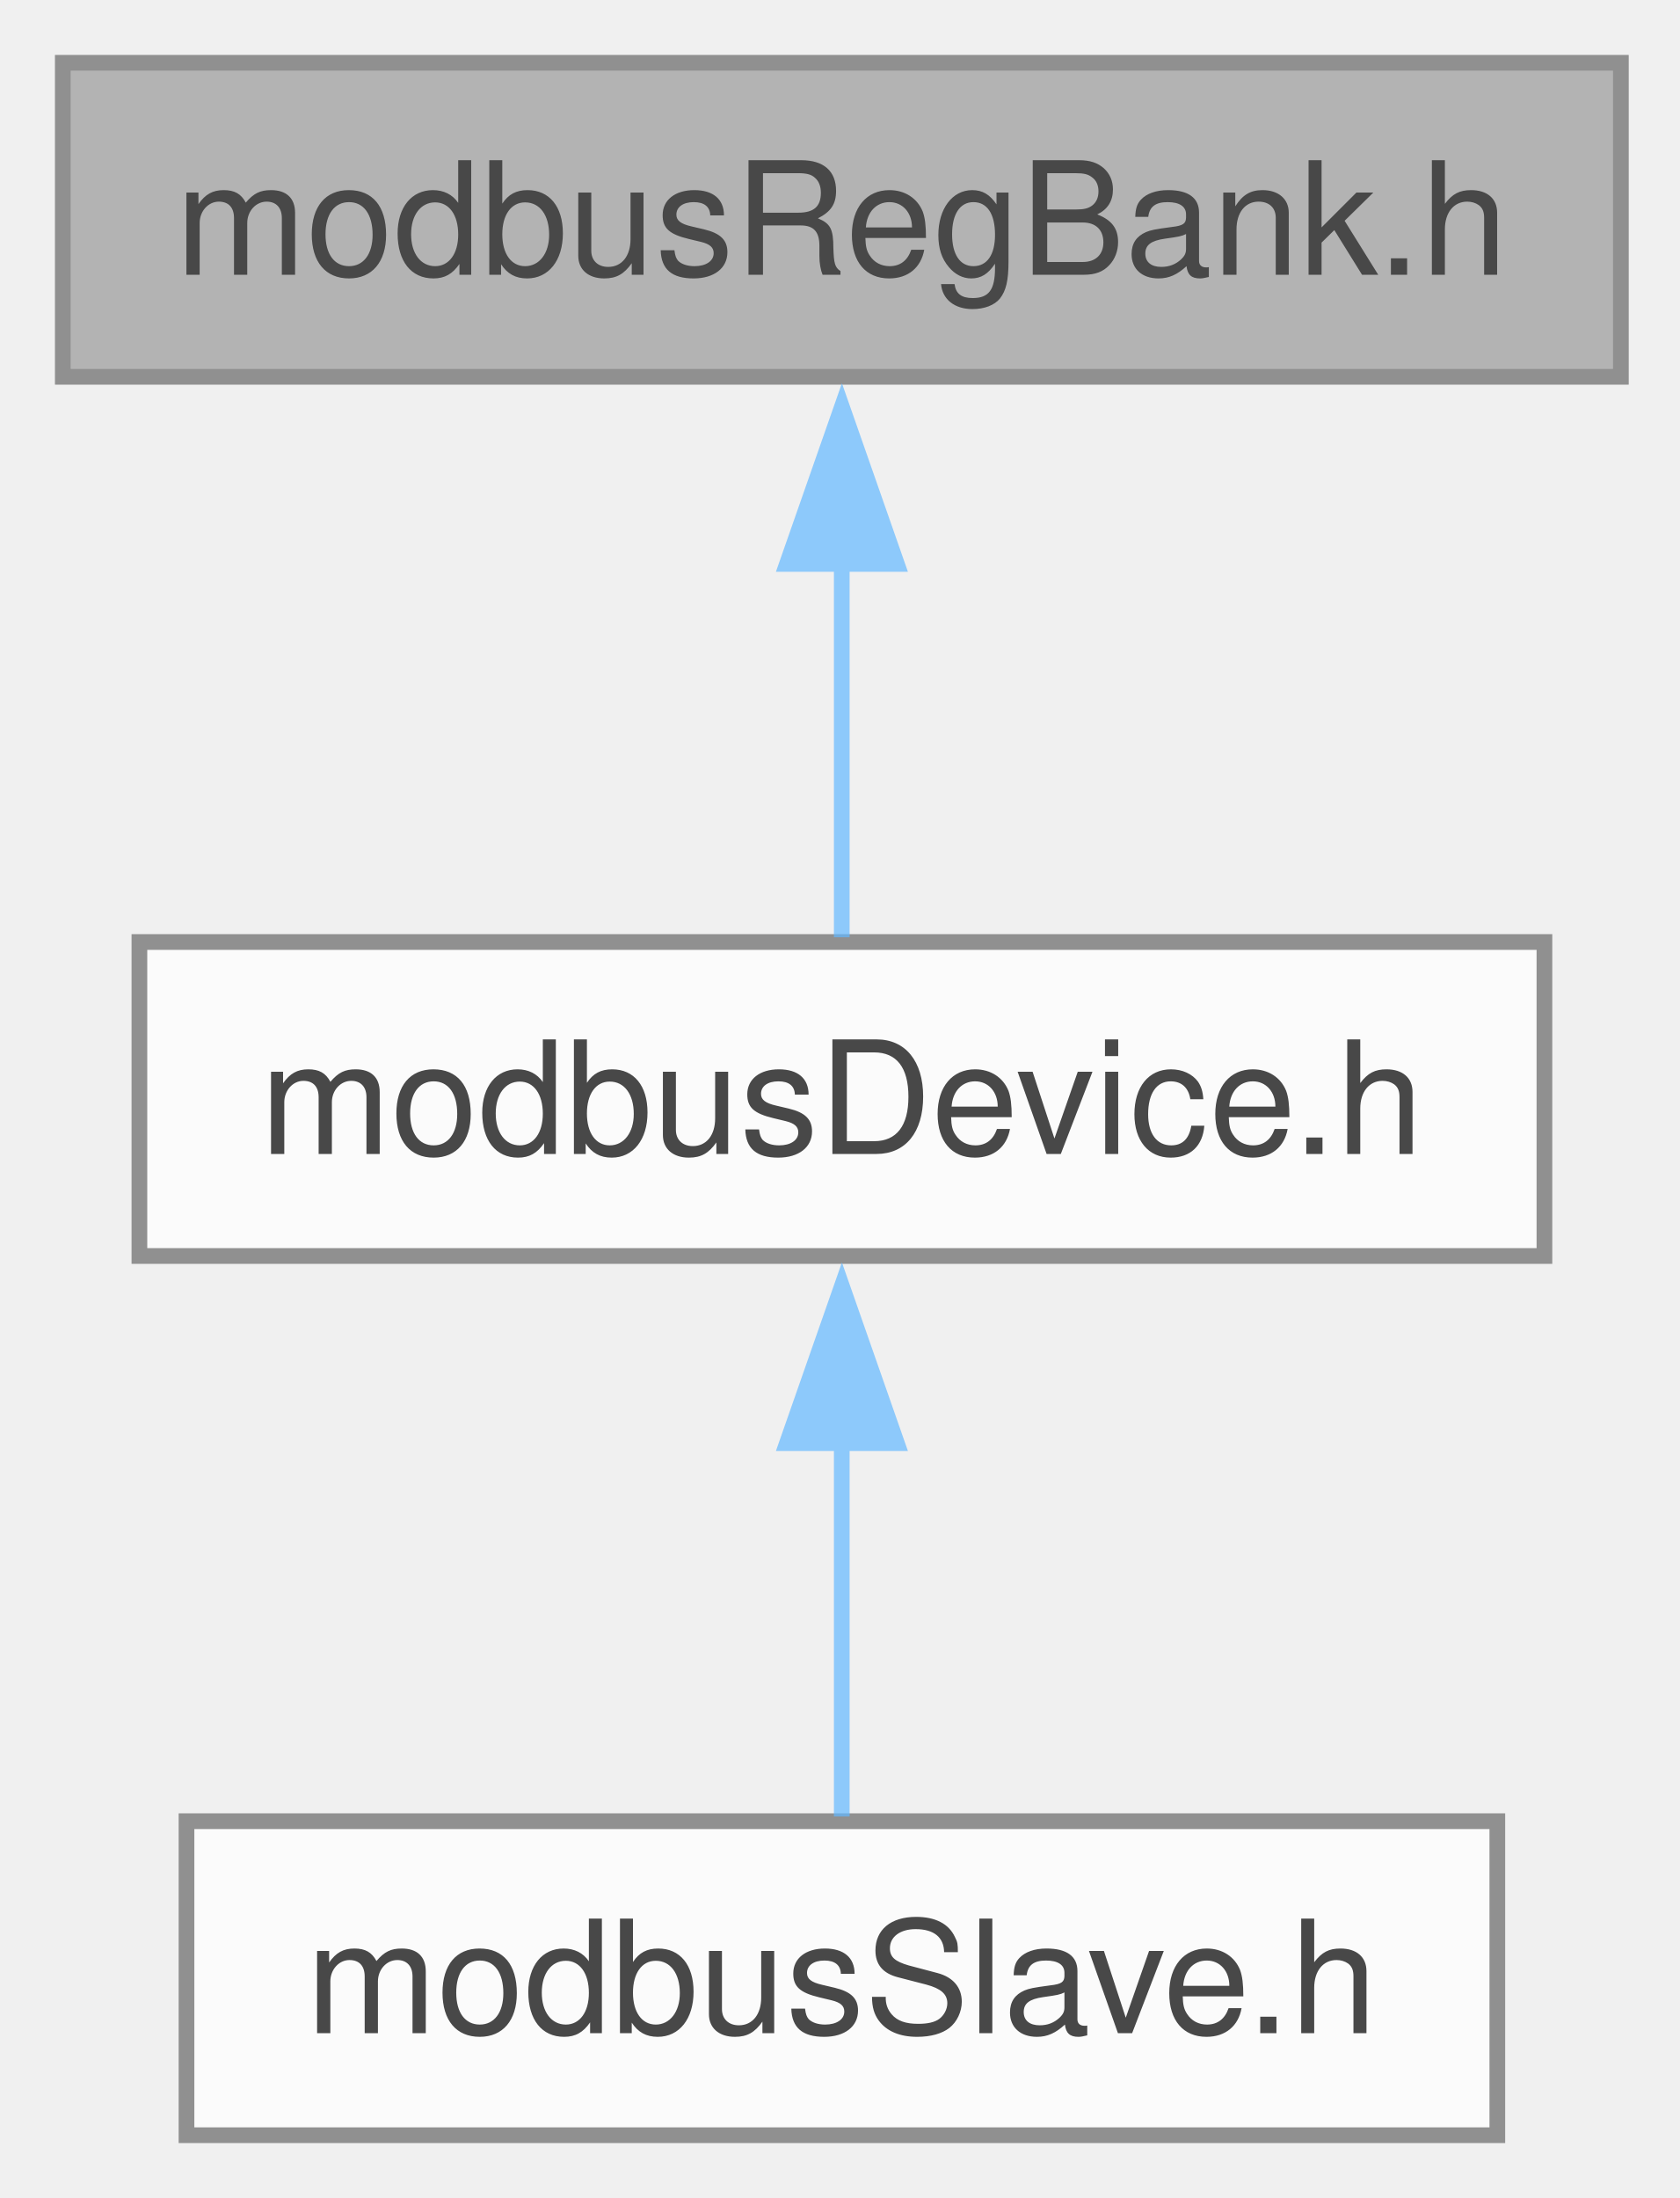
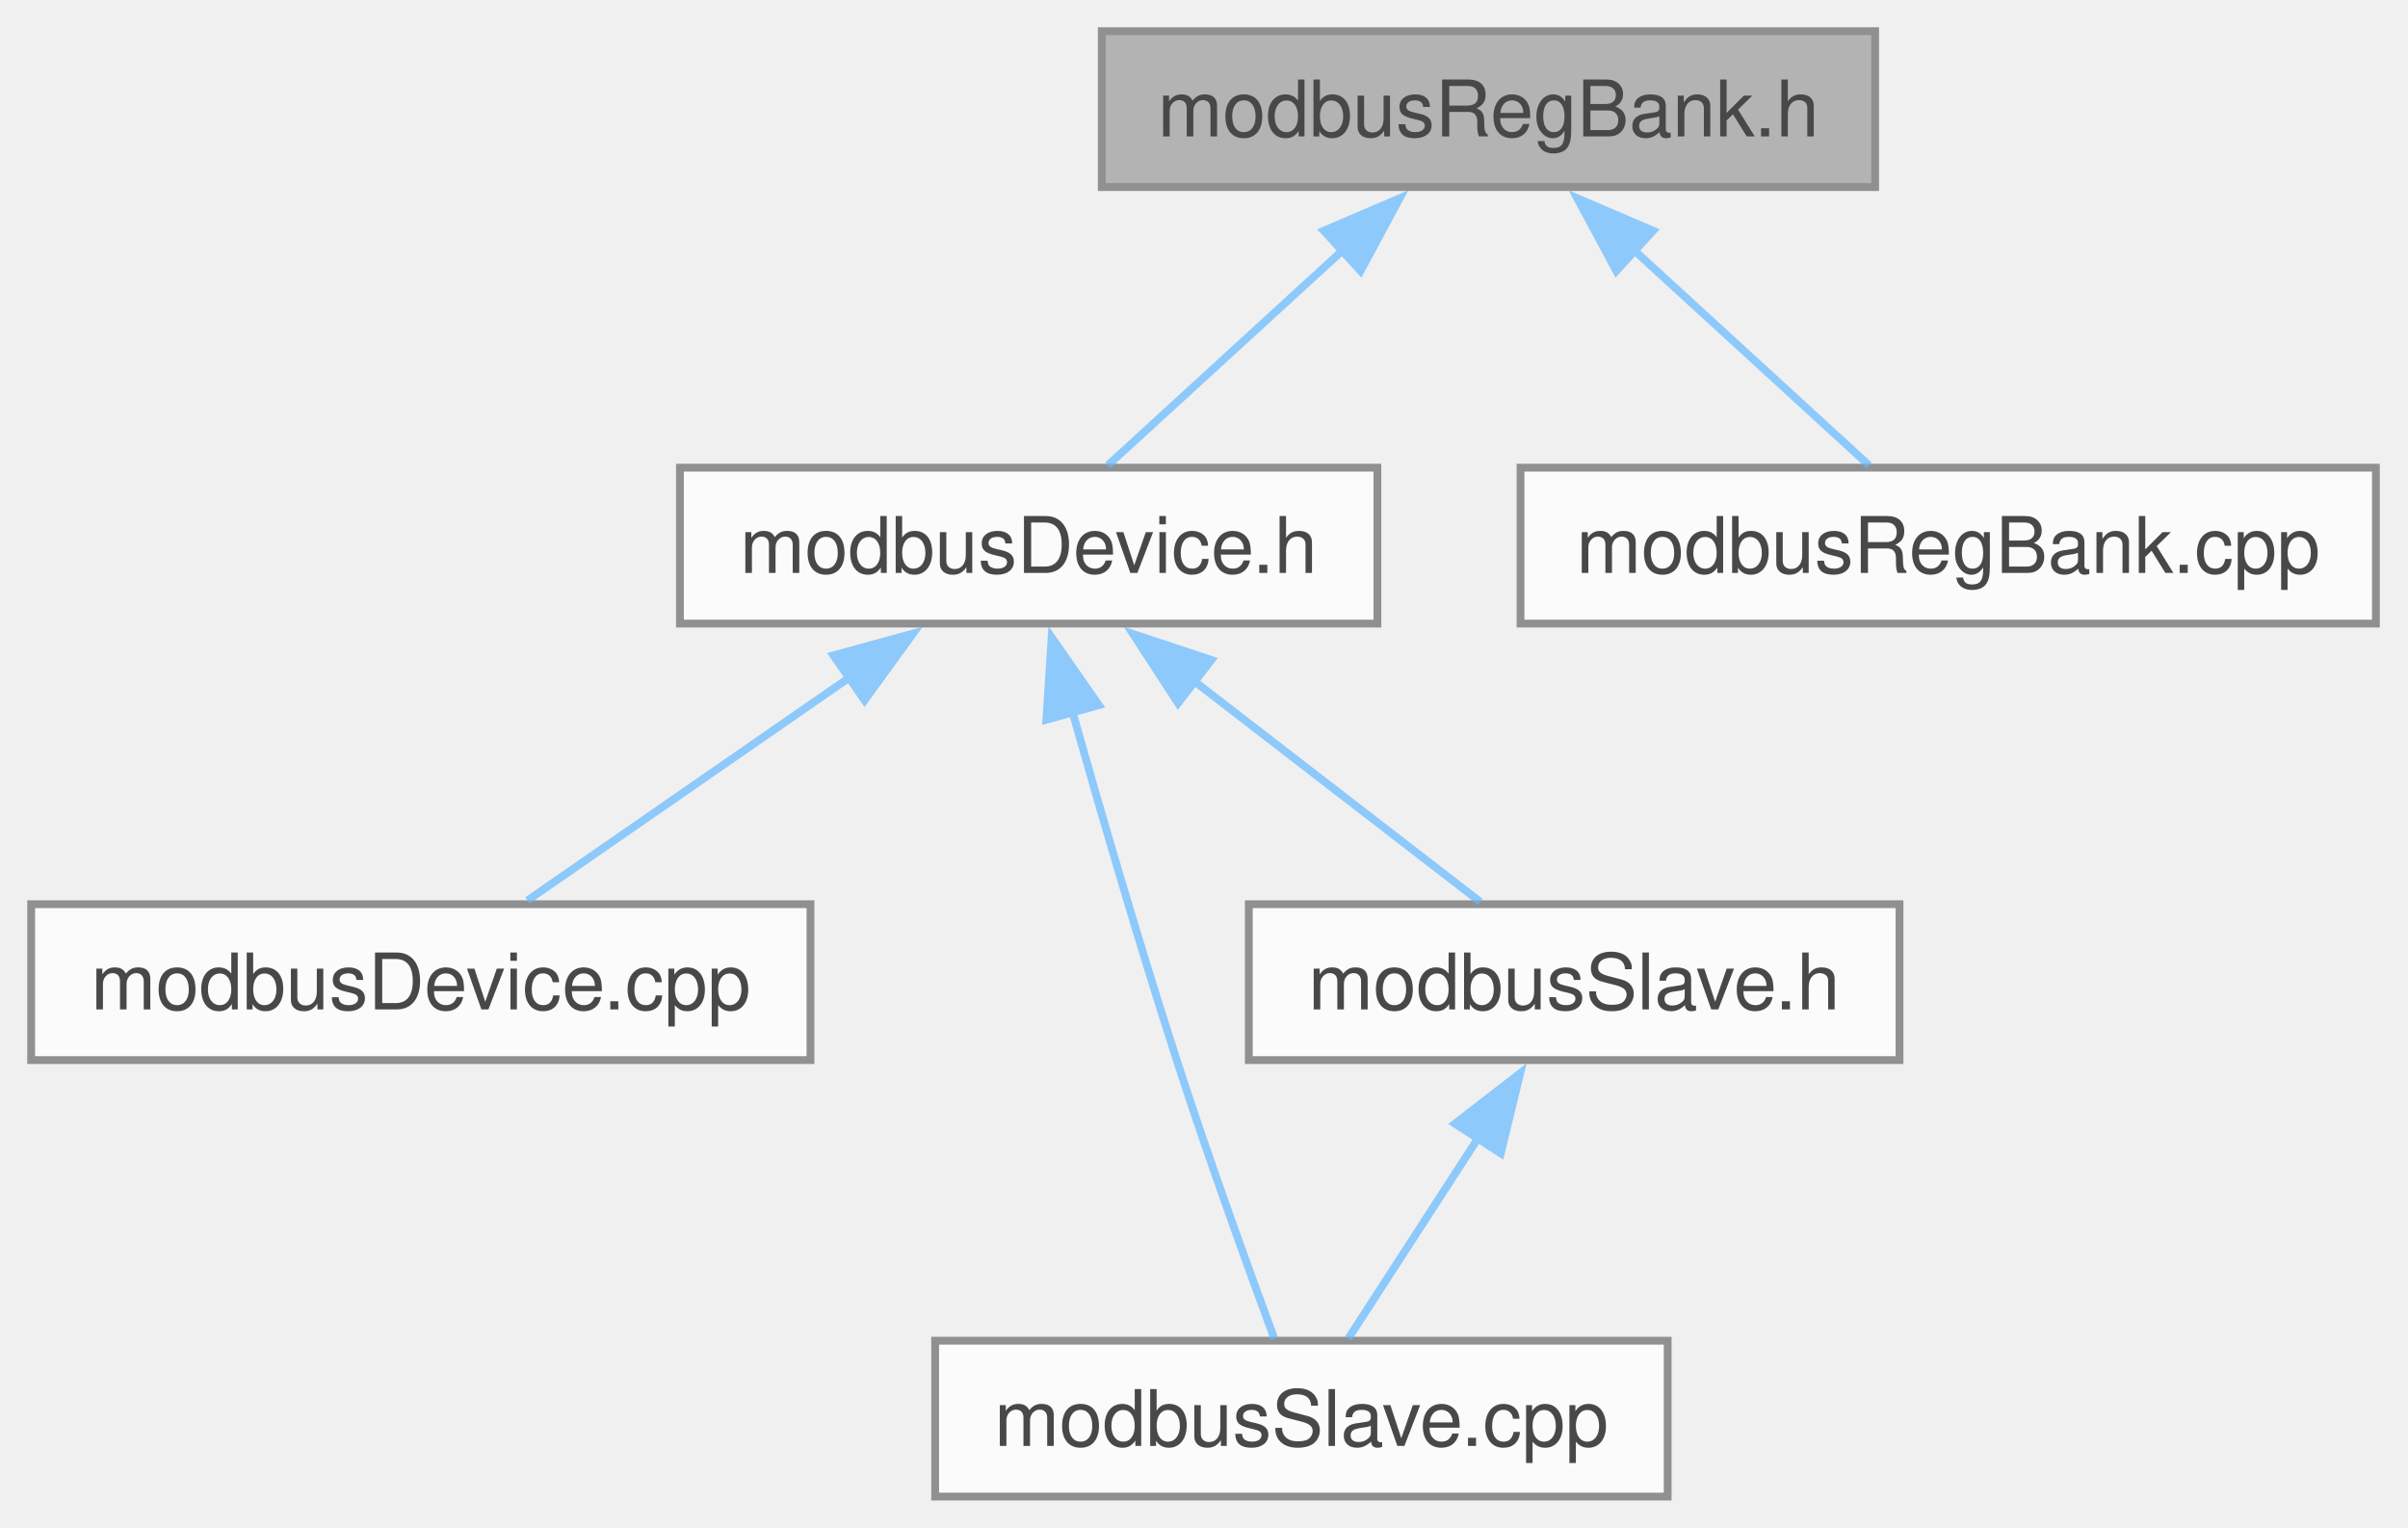
- <svg xmlns="http://www.w3.org/2000/svg" xmlns:xlink="http://www.w3.org/1999/xlink" width="107pt" height="140pt" viewBox="0.00 0.00 107.00 140.00">
+ <svg xmlns="http://www.w3.org/2000/svg" xmlns:xlink="http://www.w3.org/1999/xlink" width="309pt" height="196pt" viewBox="0.00 0.00 309.00 196.00">
  <svg id="main" version="1.1" xml:space="preserve">
    <style type="text/css">
.node, .edge {opacity: 0.7;}
.node.selected, .edge.selected {opacity: 1;}
.edge:hover path { stroke: red; }
.edge:hover polygon { stroke: red; fill: red; }
</style>
    <svg id="graph" class="graph">
-       <g id="graph0" class="graph" transform="scale(1 1) rotate(0) translate(4 136)">
+       <g id="graph0" class="graph" transform="scale(1 1) rotate(0) translate(4 192)">
        <g id="Node000001" class="node">
          <g id="a_Node000001">
            <a xlink:title="Register storage engine and typed data helpers for Modbus maps.">
-               <polygon fill="#999999" stroke="#666666" points="99.25,-132 0,-132 0,-112 99.25,-112 99.25,-132" />
-               <text xml:space="preserve" text-anchor="middle" x="49.62" y="-118.5" font-family="Helvetica,sans-Serif" font-size="10.00">modbusRegBank.h</text>
+               <polygon fill="#999999" stroke="#666666" points="236.62,-188 137.38,-188 137.38,-168 236.62,-168 236.62,-188" />
+               <text xml:space="preserve" text-anchor="middle" x="187" y="-174.5" font-family="Helvetica,sans-Serif" font-size="10.00">modbusRegBank.h</text>
            </a>
          </g>
        </g>
        <g id="Node000002" class="node">
          <g id="a_Node000002">
            <a xlink:href="modbus_device_8h.html" target="_top" xlink:title="Modbus device abstraction that extends the register bank with slave ID handling.">
-               <polygon fill="white" stroke="#666666" points="94.38,-76 4.88,-76 4.88,-56 94.38,-56 94.38,-76" />
-               <text xml:space="preserve" text-anchor="middle" x="49.62" y="-62.5" font-family="Helvetica,sans-Serif" font-size="10.00">modbusDevice.h</text>
+               <polygon fill="white" stroke="#666666" points="172.75,-132 83.25,-132 83.25,-112 172.75,-112 172.75,-132" />
+               <text xml:space="preserve" text-anchor="middle" x="128" y="-118.5" font-family="Helvetica,sans-Serif" font-size="10.00">modbusDevice.h</text>
            </a>
          </g>
        </g>
        <g id="edge1_Node000001_Node000002" class="edge">
          <g id="a_edge1_Node000001_Node000002">
            <a xlink:title=" ">
-               <path fill="none" stroke="#63b8ff" d="M49.62,-100.13C49.62,-91.9 49.62,-82.85 49.62,-76.3" />
-               <polygon fill="#63b8ff" stroke="#63b8ff" points="46.13,-100.08 49.63,-110.08 53.13,-100.08 46.13,-100.08" />
+               <path fill="none" stroke="#63b8ff" d="M168.26,-159.85C158.29,-150.72 146.42,-139.86 138.16,-132.3" />
+               <polygon fill="#63b8ff" stroke="#63b8ff" points="165.87,-162.4 175.61,-166.57 170.59,-157.24 165.87,-162.4" />
+             </a>
+           </g>
+         </g>
+         <g id="Node000006" class="node">
+           <g id="a_Node000006">
+             <a xlink:href="modbus_reg_bank_8cpp.html" target="_top" xlink:title=" ">
+               <polygon fill="white" stroke="#666666" points="300.88,-132 191.12,-132 191.12,-112 300.88,-112 300.88,-132" />
+               <text xml:space="preserve" text-anchor="middle" x="246" y="-118.5" font-family="Helvetica,sans-Serif" font-size="10.00">modbusRegBank.cpp</text>
+             </a>
+           </g>
+         </g>
+         <g id="edge6_Node000001_Node000006" class="edge">
+           <g id="a_edge6_Node000001_Node000006">
+             <a xlink:title=" ">
+               <path fill="none" stroke="#63b8ff" d="M205.74,-159.85C215.71,-150.72 227.58,-139.86 235.84,-132.3" />
+               <polygon fill="#63b8ff" stroke="#63b8ff" points="203.41,-157.24 198.39,-166.57 208.13,-162.4 203.41,-157.24" />
            </a>
          </g>
        </g>
        <g id="Node000003" class="node">
          <g id="a_Node000003">
-             <a xlink:href="modbus_slave_8h.html" target="_top" xlink:title="Modbus RTU slave protocol engine and callback API.">
-               <polygon fill="white" stroke="#666666" points="91.38,-20 7.88,-20 7.88,0 91.38,0 91.38,-20" />
-               <text xml:space="preserve" text-anchor="middle" x="49.62" y="-6.5" font-family="Helvetica,sans-Serif" font-size="10.00">modbusSlave.h</text>
+             <a xlink:href="modbus_device_8cpp.html" target="_top" xlink:title=" ">
+               <polygon fill="white" stroke="#666666" points="100,-76 0,-76 0,-56 100,-56 100,-76" />
+               <text xml:space="preserve" text-anchor="middle" x="50" y="-62.5" font-family="Helvetica,sans-Serif" font-size="10.00">modbusDevice.cpp</text>
            </a>
          </g>
        </g>
        <g id="edge2_Node000002_Node000003" class="edge">
          <g id="a_edge2_Node000002_Node000003">
            <a xlink:title=" ">
-               <path fill="none" stroke="#63b8ff" d="M49.62,-44.13C49.62,-35.9 49.62,-26.85 49.62,-20.3" />
-               <polygon fill="#63b8ff" stroke="#63b8ff" points="46.13,-44.08 49.63,-54.08 53.13,-44.08 46.13,-44.08" />
+               <path fill="none" stroke="#63b8ff" d="M105.28,-105.27C91.81,-95.94 75.17,-84.43 63.69,-76.48" />
+               <polygon fill="#63b8ff" stroke="#63b8ff" points="102.95,-107.92 113.17,-110.73 106.94,-102.16 102.95,-107.92" />
+             </a>
+           </g>
+         </g>
+         <g id="Node000004" class="node">
+           <g id="a_Node000004">
+             <a xlink:href="modbus_slave_8cpp.html" target="_top" xlink:title=" ">
+               <polygon fill="white" stroke="#666666" points="210,-20 116,-20 116,0 210,0 210,-20" />
+               <text xml:space="preserve" text-anchor="middle" x="163" y="-6.5" font-family="Helvetica,sans-Serif" font-size="10.00">modbusSlave.cpp</text>
+             </a>
+           </g>
+         </g>
+         <g id="edge3_Node000002_Node000004" class="edge">
+           <g id="a_edge3_Node000002_Node000004">
+             <a xlink:title=" ">
+               <path fill="none" stroke="#63b8ff" d="M133.58,-100.82C137.22,-87.94 142.17,-70.92 147,-56 151.03,-43.54 156.18,-29.32 159.53,-20.25" />
+               <polygon fill="#63b8ff" stroke="#63b8ff" points="130.27,-99.66 130.95,-110.23 137.01,-101.54 130.27,-99.66" />
+             </a>
+           </g>
+         </g>
+         <g id="Node000005" class="node">
+           <g id="a_Node000005">
+             <a xlink:href="modbus_slave_8h.html" target="_top" xlink:title="Modbus RTU slave protocol engine and callback API.">
+               <polygon fill="white" stroke="#666666" points="239.75,-76 156.25,-76 156.25,-56 239.75,-56 239.75,-76" />
+               <text xml:space="preserve" text-anchor="middle" x="198" y="-62.5" font-family="Helvetica,sans-Serif" font-size="10.00">modbusSlave.h</text>
+             </a>
+           </g>
+         </g>
+         <g id="edge4_Node000002_Node000005" class="edge">
+           <g id="a_edge4_Node000002_Node000005">
+             <a xlink:title=" ">
+               <path fill="none" stroke="#63b8ff" d="M149.16,-104.68C161.2,-95.39 175.85,-84.09 185.95,-76.3" />
+               <polygon fill="#63b8ff" stroke="#63b8ff" points="147.17,-101.79 141.39,-110.67 151.45,-107.33 147.17,-101.79" />
+             </a>
+           </g>
+         </g>
+         <g id="edge5_Node000005_Node000004" class="edge">
+           <g id="a_edge5_Node000005_Node000004">
+             <a xlink:title=" ">
+               <path fill="none" stroke="#63b8ff" d="M185.78,-46.15C180.11,-37.4 173.62,-27.39 169.03,-20.3" />
+               <polygon fill="#63b8ff" stroke="#63b8ff" points="182.7,-47.84 191.08,-54.32 188.58,-44.03 182.7,-47.84" />
            </a>
          </g>
        </g>
      </g>
    </svg>
  </svg>
  <style type="text/css">

[data-mouse-over-selected='false'] { opacity: 0.7; }
[data-mouse-over-selected='true']  { opacity: 1.0; }

</style>
</svg>
